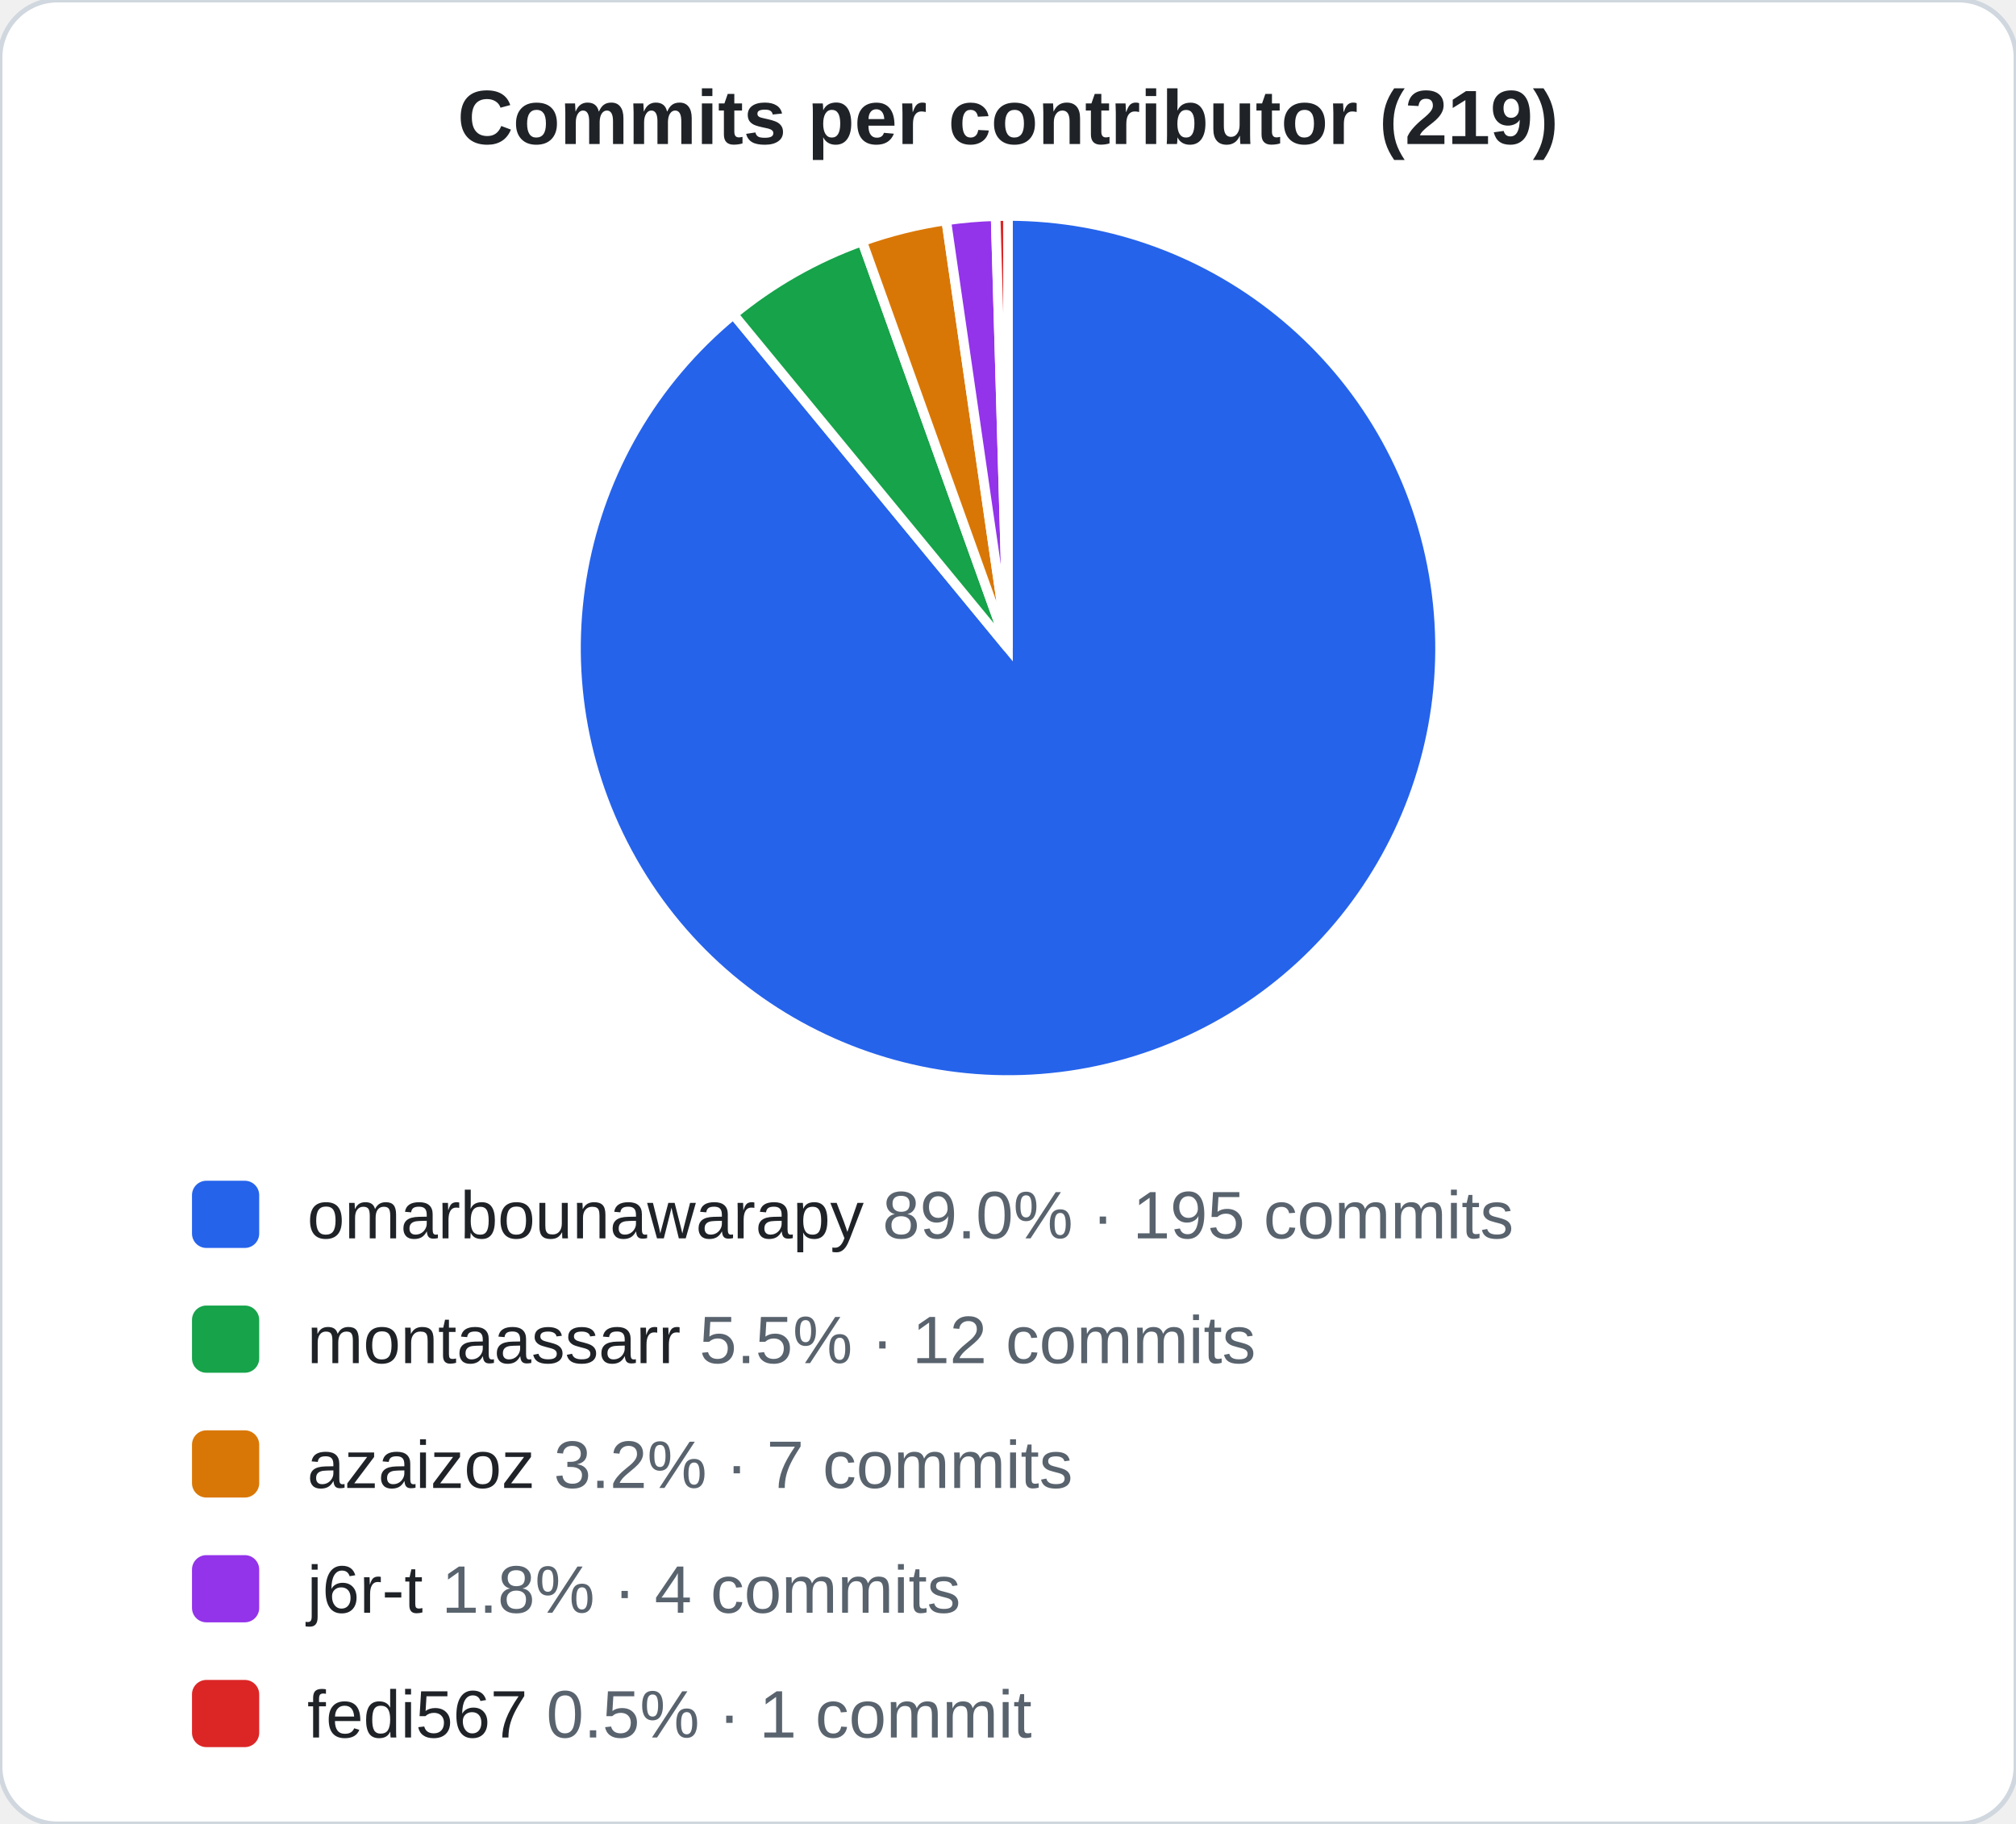
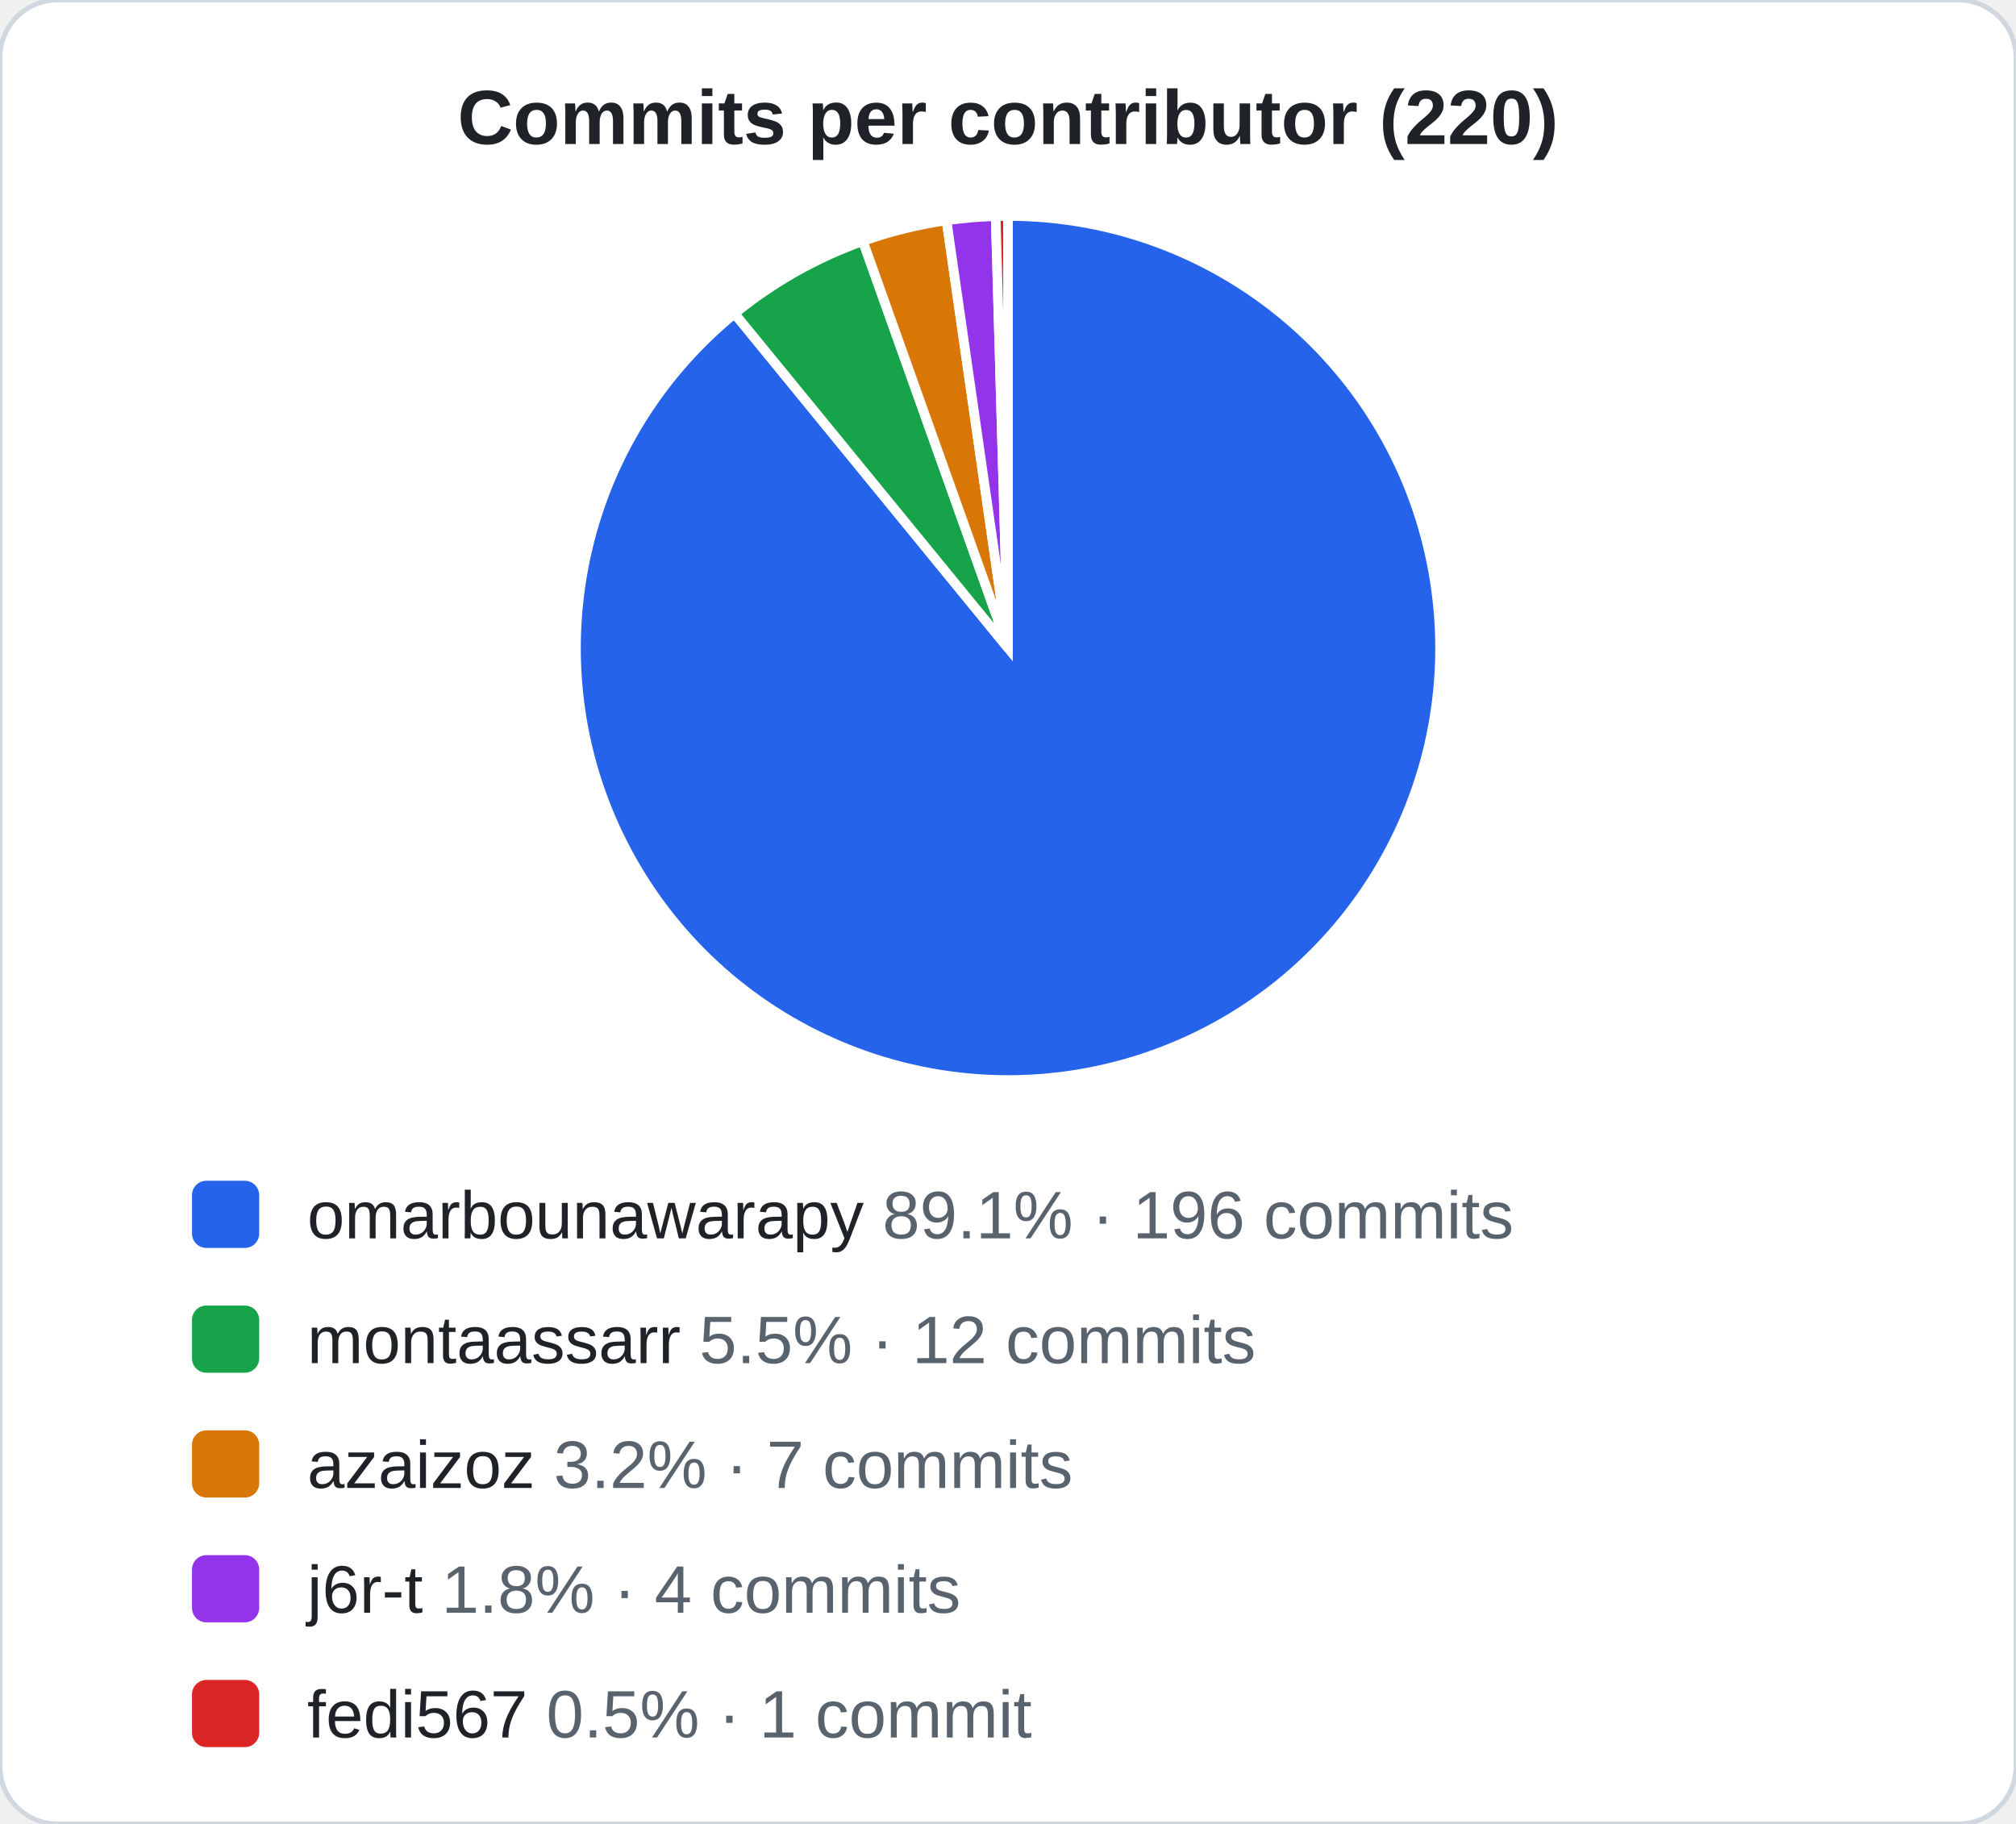
<svg xmlns="http://www.w3.org/2000/svg" width="420" height="380" viewBox="0 0 420 380" role="img" aria-labelledby="t">
  <rect width="420" height="380" rx="12" fill="#ffffff" stroke="#d0d7de" />
-   <text x="210" y="30" text-anchor="middle" font-family="Arial,Helvetica,sans-serif" font-size="16" font-weight="700" fill="#1f2328">Commits per contributor (219)</text>
-   <path d="M210.0,135.0 L210.00,45.00 A90,90 0 1 1 152.81,65.51 Z" fill="#2563eb" stroke="#ffffff" stroke-width="2" />
+   <text x="210" y="30" text-anchor="middle" font-family="Arial,Helvetica,sans-serif" font-size="16" font-weight="700" fill="#1f2328">Commits per contributor (220)</text>
+   <path d="M210.0,135.0 L210.00,45.00 A90,90 0 1 1 153.03,65.33 Z" fill="#2563eb" stroke="#ffffff" stroke-width="2" />
  <rect x="40" y="246" width="14" height="14" rx="3" fill="#2563eb" />
-   <text x="64" y="258" font-family="Arial,Helvetica,sans-serif" font-size="14" fill="#1f2328">omarbounawarapy <tspan fill="#59636e">89.0% · 195 commits</tspan>
+   <text x="64" y="258" font-family="Arial,Helvetica,sans-serif" font-size="14" fill="#1f2328">omarbounawarapy <tspan fill="#59636e">89.1% · 196 commits</tspan>
  </text>
-   <path d="M210.0,135.0 L152.81,65.51 A90,90 0 0 1 179.62,50.28 Z" fill="#16a34a" stroke="#ffffff" stroke-width="2" />
+   <path d="M210.0,135.0 L153.03,65.33 A90,90 0 0 1 179.76,50.23 Z" fill="#16a34a" stroke="#ffffff" stroke-width="2" />
  <rect x="40" y="272" width="14" height="14" rx="3" fill="#16a34a" />
  <text x="64" y="284" font-family="Arial,Helvetica,sans-serif" font-size="14" fill="#1f2328">montaassarr <tspan fill="#59636e">5.5% · 12 commits</tspan>
  </text>
-   <path d="M210.0,135.0 L179.62,50.28 A90,90 0 0 1 197.13,45.92 Z" fill="#d97706" stroke="#ffffff" stroke-width="2" />
+   <path d="M210.0,135.0 L179.76,50.23 A90,90 0 0 1 197.19,45.92 Z" fill="#d97706" stroke="#ffffff" stroke-width="2" />
  <rect x="40" y="298" width="14" height="14" rx="3" fill="#d97706" />
  <text x="64" y="310" font-family="Arial,Helvetica,sans-serif" font-size="14" fill="#1f2328">azaizoz <tspan fill="#59636e">3.2% · 7 commits</tspan>
  </text>
-   <path d="M210.0,135.0 L197.13,45.92 A90,90 0 0 1 207.42,45.04 Z" fill="#9333ea" stroke="#ffffff" stroke-width="2" />
+   <path d="M210.0,135.0 L197.19,45.92 A90,90 0 0 1 207.43,45.04 Z" fill="#9333ea" stroke="#ffffff" stroke-width="2" />
  <rect x="40" y="324" width="14" height="14" rx="3" fill="#9333ea" />
  <text x="64" y="336" font-family="Arial,Helvetica,sans-serif" font-size="14" fill="#1f2328">j6r-t <tspan fill="#59636e">1.8% · 4 commits</tspan>
  </text>
-   <path d="M210.0,135.0 L207.42,45.04 A90,90 0 0 1 210.00,45.00 Z" fill="#dc2626" stroke="#ffffff" stroke-width="2" />
+   <path d="M210.0,135.0 L207.43,45.04 A90,90 0 0 1 210.00,45.00 Z" fill="#dc2626" stroke="#ffffff" stroke-width="2" />
  <rect x="40" y="350" width="14" height="14" rx="3" fill="#dc2626" />
  <text x="64" y="362" font-family="Arial,Helvetica,sans-serif" font-size="14" fill="#1f2328">fedi567 <tspan fill="#59636e">0.5% · 1 commit</tspan>
  </text>
</svg>
